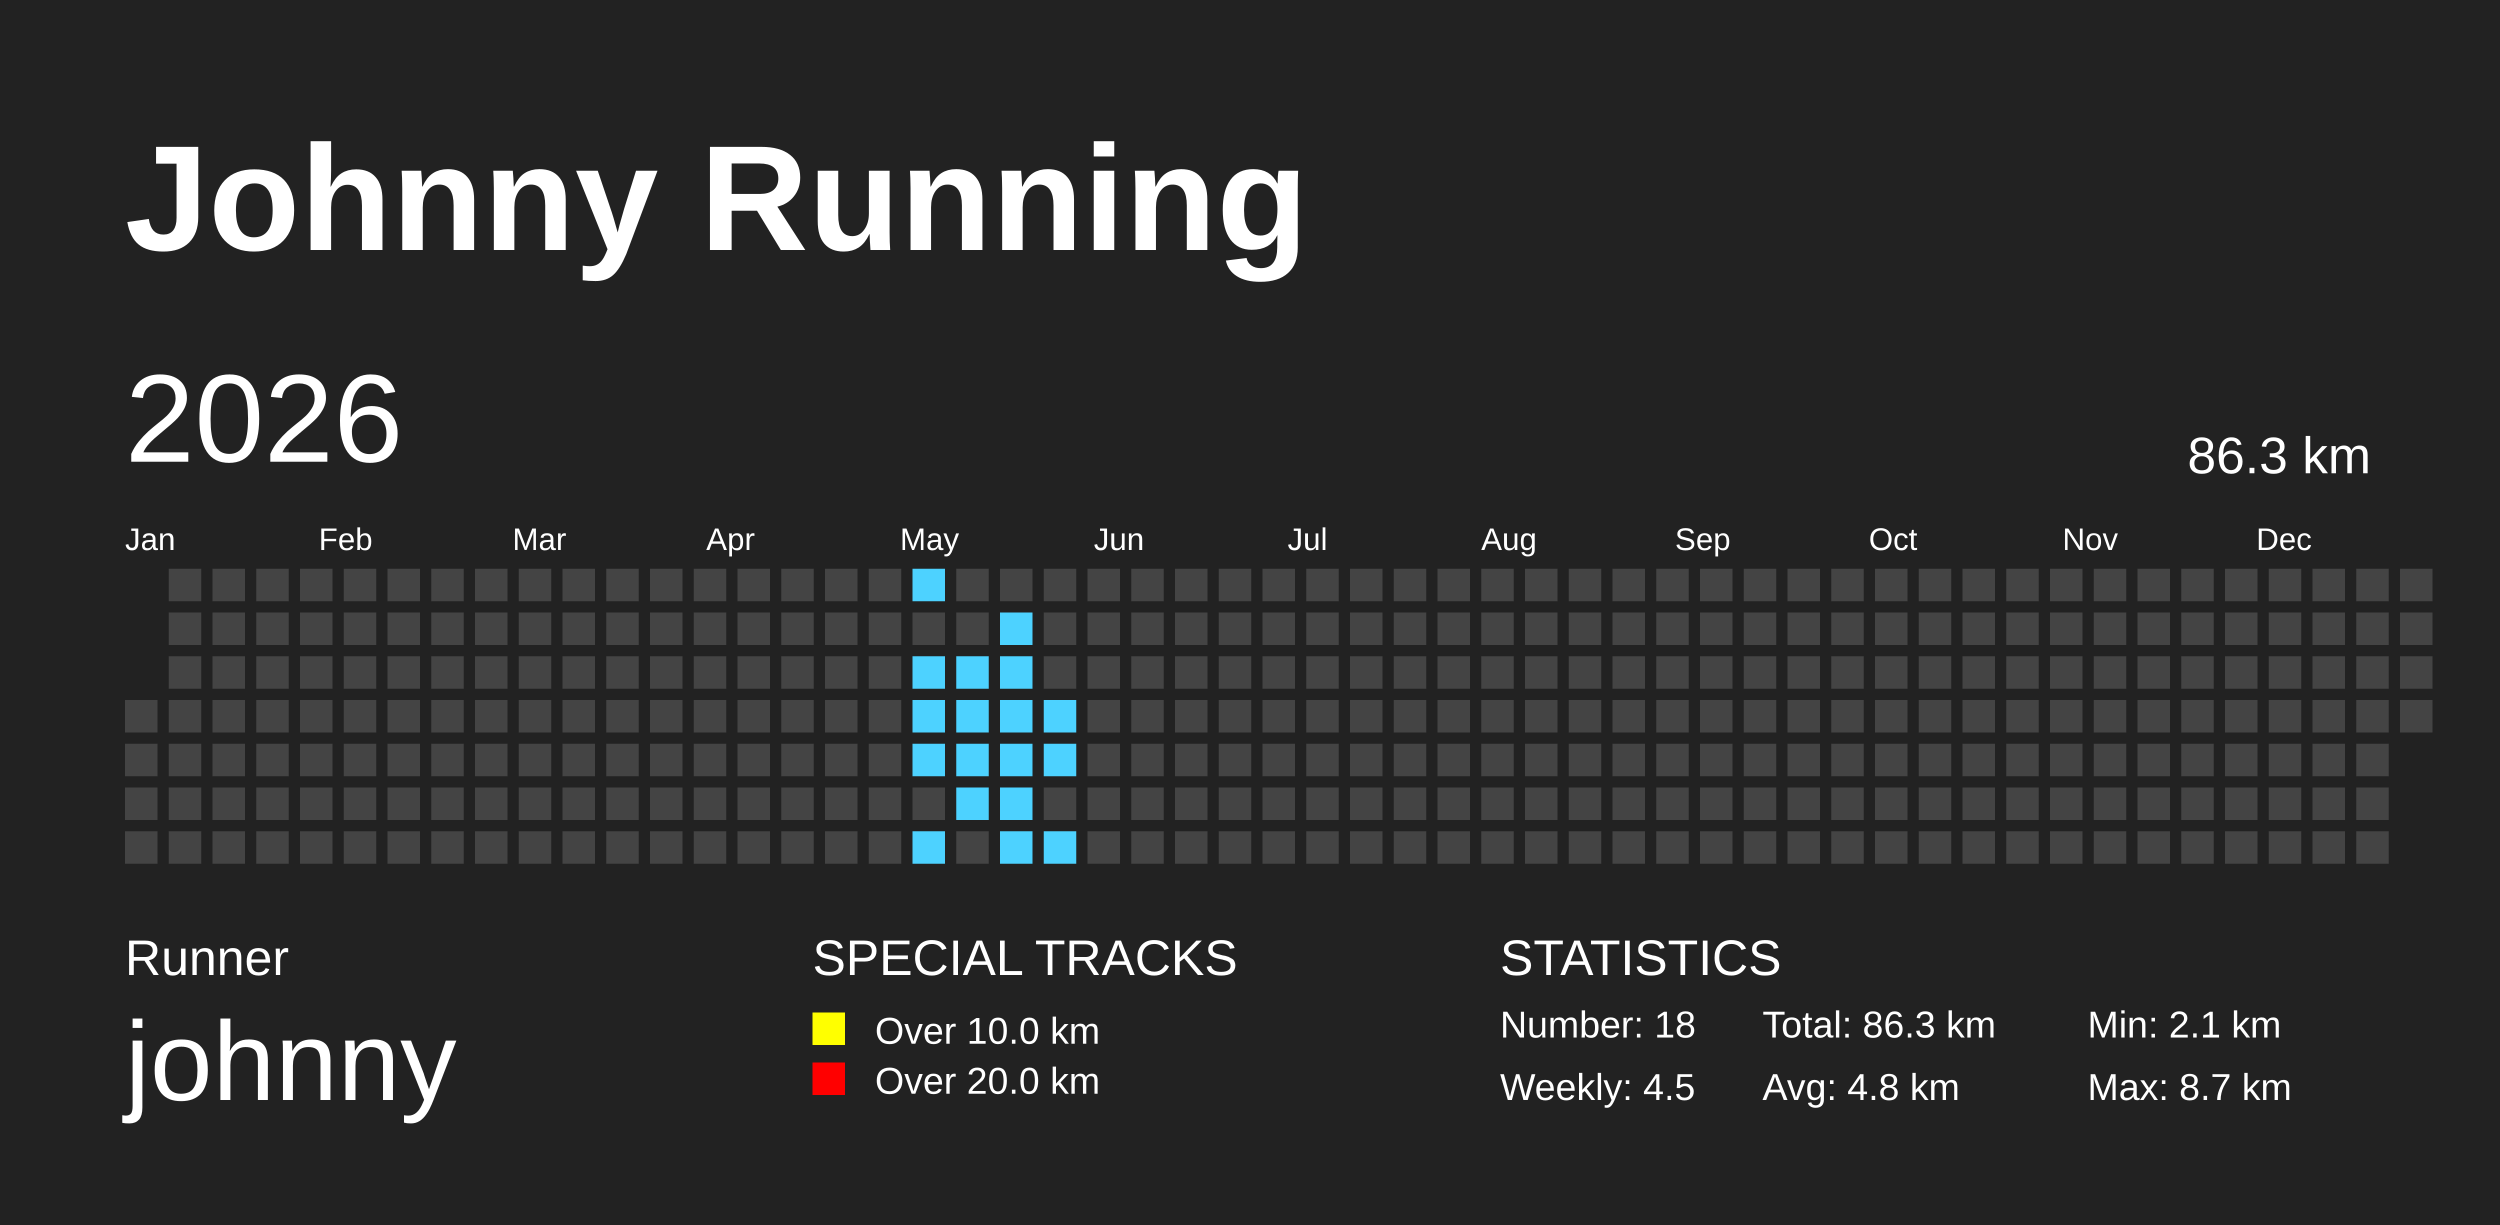
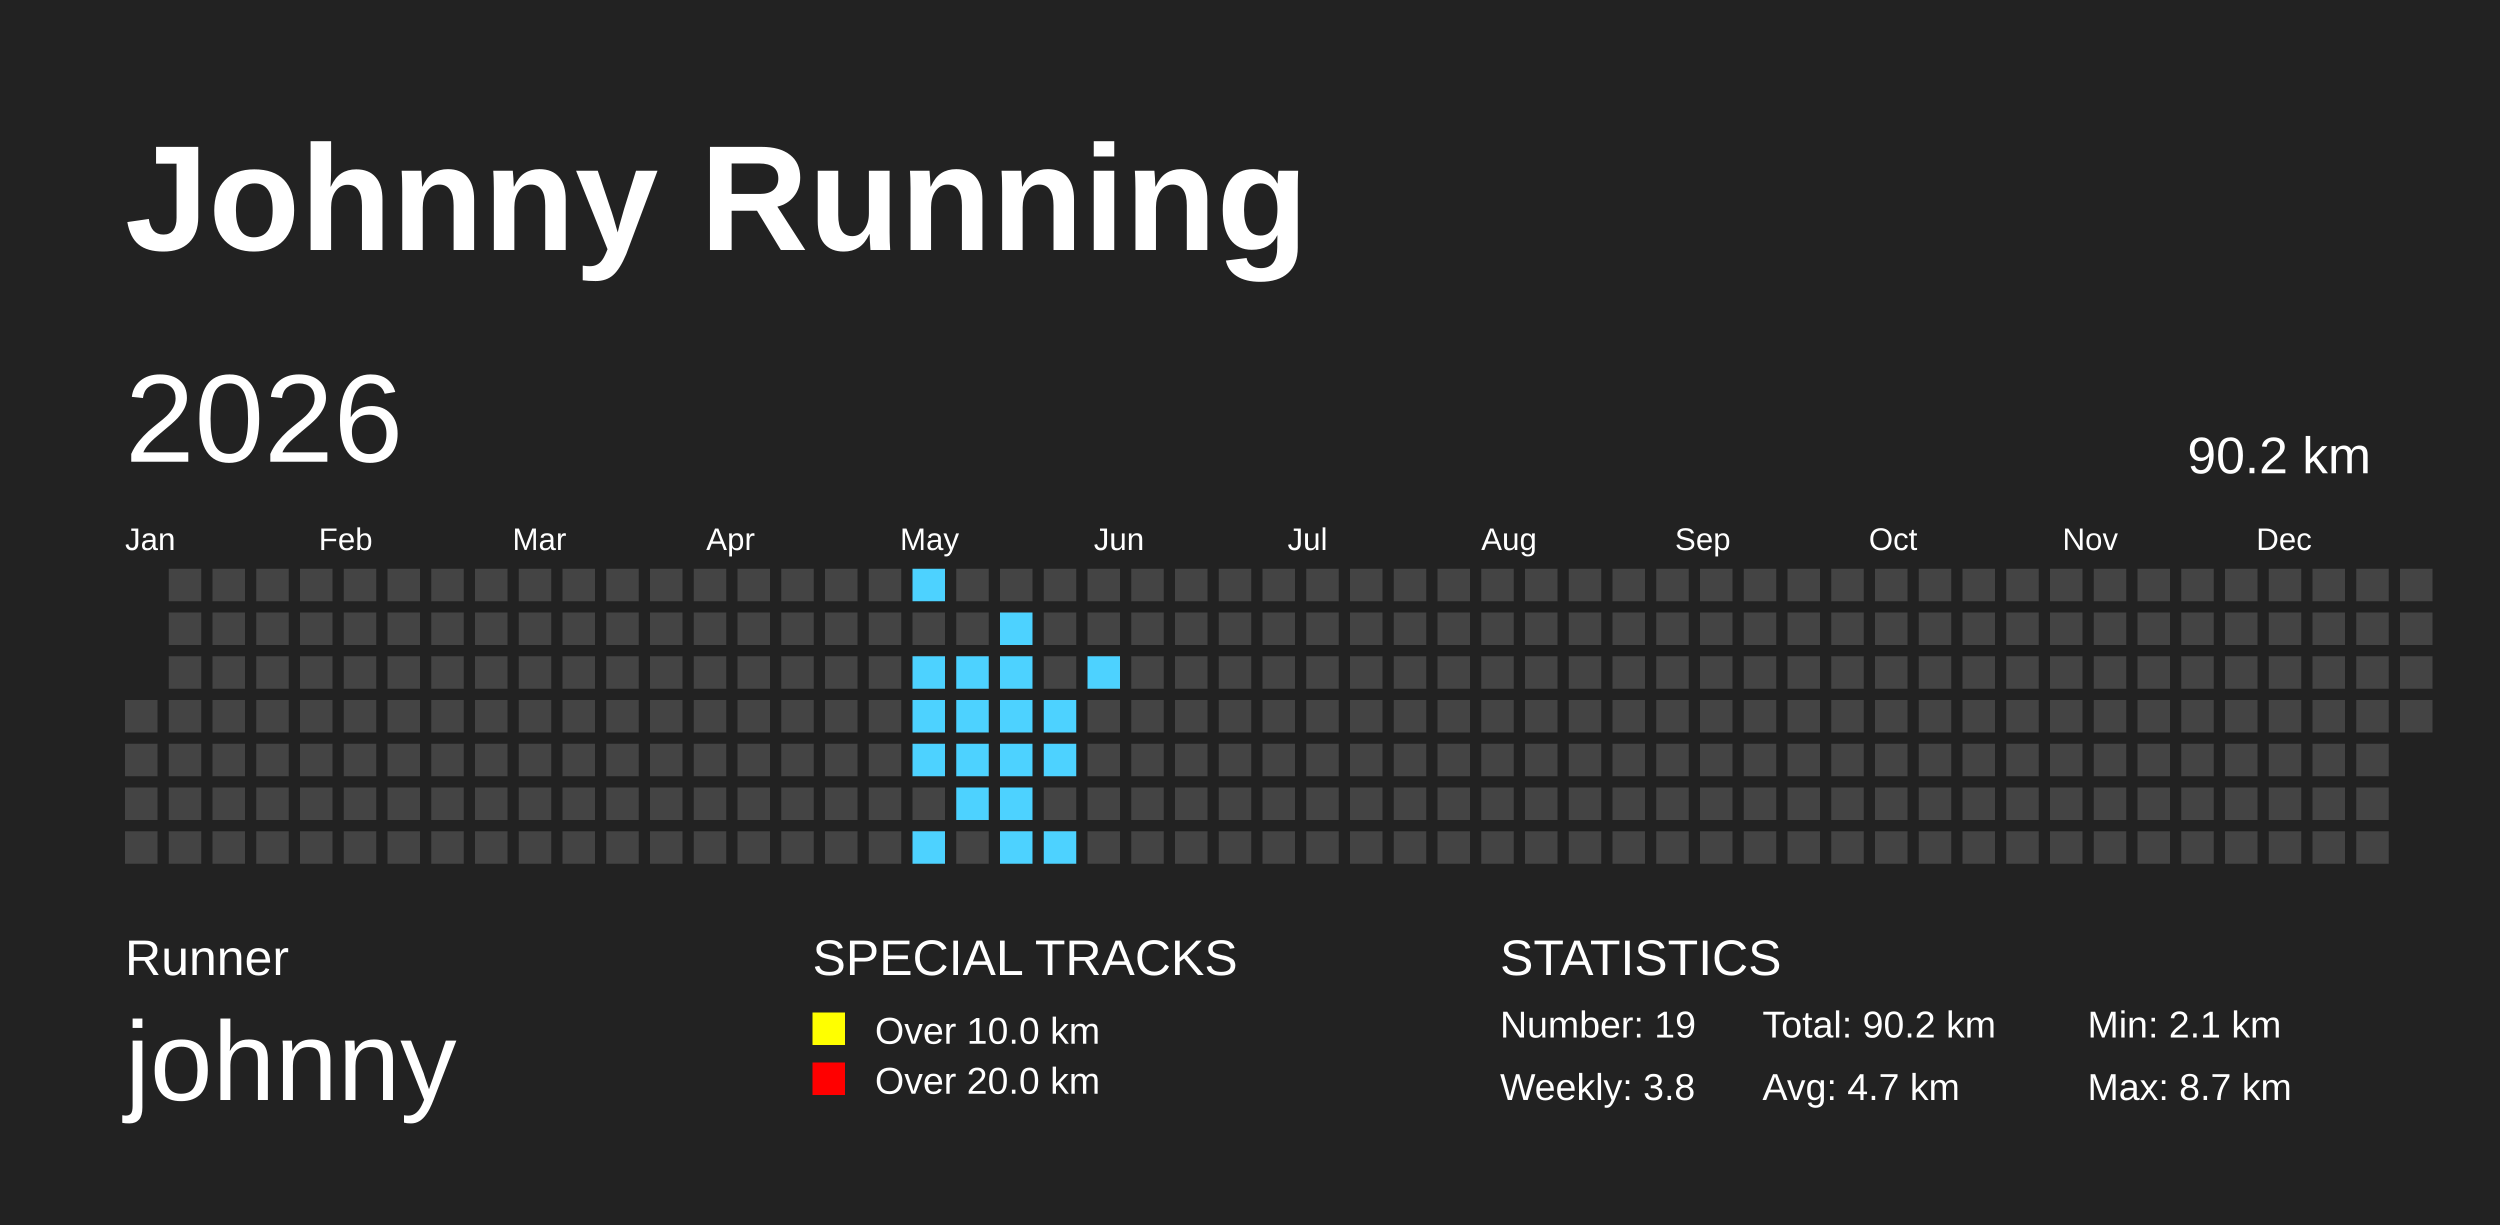
<svg xmlns="http://www.w3.org/2000/svg" baseProfile="full" height="98mm" version="1.1" viewBox="0,0,200,98" width="200mm">
  <defs>
    <pattern height="2" id="indoor-stripe" patternUnits="userSpaceOnUse" width="2">
      <line stroke="white" stroke-opacity="0.45" stroke-width="0.5" x1="0" x2="2" y1="2" y2="0" />
    </pattern>
  </defs>
  <rect fill="#222222" height="98" width="200" x="0" y="0" />
  <text fill="#FFFFFF" style="font-size:12px; font-family:Arial; font-weight:bold;" x="10" y="20">Johnny Running</text>
  <text fill="#FFFFFF" style="font-size:4px; font-family:Arial" x="10" y="78">Runner</text>
  <text fill="#FFFFFF" style="font-size:9px; font-family:Arial" x="10" y="88">johnny</text>
  <text fill="#FFFFFF" style="font-size:4px; font-family:Arial" x="65" y="78">SPECIAL TRACKS</text>
  <rect fill="yellow" height="2.6" width="2.6" x="65" y="81" />
  <text fill="#FFFFFF" style="font-size:3px; font-family:Arial" x="70" y="83.5">Over 10.0 km</text>
  <rect fill="red" height="2.6" width="2.6" x="65" y="85" />
  <text fill="#FFFFFF" style="font-size:3px; font-family:Arial" x="70" y="87.5">Over 20.0 km</text>
  <text fill="#FFFFFF" style="font-size:4px; font-family:Arial" x="120" y="78">STATISTICS</text>
-   <text fill="#FFFFFF" style="font-size:3px; font-family:Arial" x="120" y="83">Number: 18</text>
-   <text fill="#FFFFFF" style="font-size:3px; font-family:Arial" x="120" y="88">Weekly: 4.5</text>
-   <text fill="#FFFFFF" style="font-size:3px; font-family:Arial" x="141" y="83">Total: 86.3 km</text>
-   <text fill="#FFFFFF" style="font-size:3px; font-family:Arial" x="141" y="88">Avg: 4.8 km</text>
+   <text fill="#FFFFFF" style="font-size:3px; font-family:Arial" x="120" y="83">Number: 19</text>
+   <text fill="#FFFFFF" style="font-size:3px; font-family:Arial" x="120" y="88">Weekly: 3.8</text>
+   <text fill="#FFFFFF" style="font-size:3px; font-family:Arial" x="141" y="83">Total: 90.2 km</text>
+   <text fill="#FFFFFF" style="font-size:3px; font-family:Arial" x="141" y="88">Avg: 4.7 km</text>
  <text fill="#FFFFFF" style="font-size:3px; font-family:Arial" x="167" y="83">Min: 2.1 km</text>
  <text fill="#FFFFFF" style="font-size:3px; font-family:Arial" x="167" y="88">Max: 8.7 km</text>
  <text dominant-baseline="hanging" fill="#FFFFFF" style="font-size:10.0px; font-family:Arial;" x="10" y="30">2026</text>
-   <text dominant-baseline="hanging" fill="#FFFFFF" style="font-size:4.125px; font-family:Arial;" x="175" y="35">86.3 km</text>
+   <text dominant-baseline="hanging" fill="#FFFFFF" style="font-size:4.125px; font-family:Arial;" x="175" y="35">90.2 km</text>
  <text fill="#FFFFFF" style="font-size:2.5px; font-family:Arial" x="10.0" y="44">Jan</text>
  <text fill="#FFFFFF" style="font-size:2.5px; font-family:Arial" x="25.5" y="44">Feb</text>
  <text fill="#FFFFFF" style="font-size:2.5px; font-family:Arial" x="41.0" y="44">Mar</text>
  <text fill="#FFFFFF" style="font-size:2.5px; font-family:Arial" x="56.5" y="44">Apr</text>
  <text fill="#FFFFFF" style="font-size:2.5px; font-family:Arial" x="72.0" y="44">May</text>
  <text fill="#FFFFFF" style="font-size:2.5px; font-family:Arial" x="87.5" y="44">Jun</text>
  <text fill="#FFFFFF" style="font-size:2.5px; font-family:Arial" x="103.0" y="44">Jul</text>
  <text fill="#FFFFFF" style="font-size:2.5px; font-family:Arial" x="118.5" y="44">Aug</text>
  <text fill="#FFFFFF" style="font-size:2.5px; font-family:Arial" x="134.0" y="44">Sep</text>
  <text fill="#FFFFFF" style="font-size:2.5px; font-family:Arial" x="149.5" y="44">Oct</text>
  <text fill="#FFFFFF" style="font-size:2.5px; font-family:Arial" x="165.0" y="44">Nov</text>
  <text fill="#FFFFFF" style="font-size:2.5px; font-family:Arial" x="180.5" y="44">Dec</text>
  <rect fill="#444444" height="2.6" width="2.6" x="10.0" y="56.0" />
  <rect fill="#444444" height="2.6" width="2.6" x="10.0" y="59.5" />
  <rect fill="#444444" height="2.6" width="2.6" x="10.0" y="63.0" />
  <rect fill="#444444" height="2.6" width="2.6" x="10.0" y="66.5" />
  <rect fill="#444444" height="2.6" width="2.6" x="13.5" y="45.5" />
  <rect fill="#444444" height="2.6" width="2.6" x="13.5" y="49.0" />
  <rect fill="#444444" height="2.6" width="2.6" x="13.5" y="52.5" />
  <rect fill="#444444" height="2.6" width="2.6" x="13.5" y="56.0" />
  <rect fill="#444444" height="2.6" width="2.6" x="13.5" y="59.5" />
  <rect fill="#444444" height="2.6" width="2.6" x="13.5" y="63.0" />
  <rect fill="#444444" height="2.6" width="2.6" x="13.5" y="66.5" />
  <rect fill="#444444" height="2.6" width="2.6" x="17.0" y="45.5" />
  <rect fill="#444444" height="2.6" width="2.6" x="17.0" y="49.0" />
  <rect fill="#444444" height="2.6" width="2.6" x="17.0" y="52.5" />
  <rect fill="#444444" height="2.6" width="2.6" x="17.0" y="56.0" />
  <rect fill="#444444" height="2.6" width="2.6" x="17.0" y="59.5" />
  <rect fill="#444444" height="2.6" width="2.6" x="17.0" y="63.0" />
  <rect fill="#444444" height="2.6" width="2.6" x="17.0" y="66.5" />
  <rect fill="#444444" height="2.6" width="2.6" x="20.5" y="45.5" />
  <rect fill="#444444" height="2.6" width="2.6" x="20.5" y="49.0" />
  <rect fill="#444444" height="2.6" width="2.6" x="20.5" y="52.5" />
  <rect fill="#444444" height="2.6" width="2.6" x="20.5" y="56.0" />
  <rect fill="#444444" height="2.6" width="2.6" x="20.5" y="59.5" />
  <rect fill="#444444" height="2.6" width="2.6" x="20.5" y="63.0" />
  <rect fill="#444444" height="2.6" width="2.6" x="20.5" y="66.5" />
  <rect fill="#444444" height="2.6" width="2.6" x="24.0" y="45.5" />
  <rect fill="#444444" height="2.6" width="2.6" x="24.0" y="49.0" />
  <rect fill="#444444" height="2.6" width="2.6" x="24.0" y="52.5" />
  <rect fill="#444444" height="2.6" width="2.6" x="24.0" y="56.0" />
  <rect fill="#444444" height="2.6" width="2.6" x="24.0" y="59.5" />
  <rect fill="#444444" height="2.6" width="2.6" x="24.0" y="63.0" />
  <rect fill="#444444" height="2.6" width="2.6" x="24.0" y="66.5" />
  <rect fill="#444444" height="2.6" width="2.6" x="27.5" y="45.5" />
  <rect fill="#444444" height="2.6" width="2.6" x="27.5" y="49.0" />
  <rect fill="#444444" height="2.6" width="2.6" x="27.5" y="52.5" />
  <rect fill="#444444" height="2.6" width="2.6" x="27.5" y="56.0" />
  <rect fill="#444444" height="2.6" width="2.6" x="27.5" y="59.5" />
  <rect fill="#444444" height="2.6" width="2.6" x="27.5" y="63.0" />
  <rect fill="#444444" height="2.6" width="2.6" x="27.5" y="66.5" />
  <rect fill="#444444" height="2.6" width="2.6" x="31.0" y="45.5" />
  <rect fill="#444444" height="2.6" width="2.6" x="31.0" y="49.0" />
  <rect fill="#444444" height="2.6" width="2.6" x="31.0" y="52.5" />
  <rect fill="#444444" height="2.6" width="2.6" x="31.0" y="56.0" />
  <rect fill="#444444" height="2.6" width="2.6" x="31.0" y="59.5" />
  <rect fill="#444444" height="2.6" width="2.6" x="31.0" y="63.0" />
  <rect fill="#444444" height="2.6" width="2.6" x="31.0" y="66.5" />
  <rect fill="#444444" height="2.6" width="2.6" x="34.5" y="45.5" />
  <rect fill="#444444" height="2.6" width="2.6" x="34.5" y="49.0" />
  <rect fill="#444444" height="2.6" width="2.6" x="34.5" y="52.5" />
  <rect fill="#444444" height="2.6" width="2.6" x="34.5" y="56.0" />
  <rect fill="#444444" height="2.6" width="2.6" x="34.5" y="59.5" />
  <rect fill="#444444" height="2.6" width="2.6" x="34.5" y="63.0" />
  <rect fill="#444444" height="2.6" width="2.6" x="34.5" y="66.5" />
  <rect fill="#444444" height="2.6" width="2.6" x="38.0" y="45.5" />
  <rect fill="#444444" height="2.6" width="2.6" x="38.0" y="49.0" />
  <rect fill="#444444" height="2.6" width="2.6" x="38.0" y="52.5" />
  <rect fill="#444444" height="2.6" width="2.6" x="38.0" y="56.0" />
  <rect fill="#444444" height="2.6" width="2.6" x="38.0" y="59.5" />
  <rect fill="#444444" height="2.6" width="2.6" x="38.0" y="63.0" />
  <rect fill="#444444" height="2.6" width="2.6" x="38.0" y="66.5" />
  <rect fill="#444444" height="2.6" width="2.6" x="41.5" y="45.5" />
  <rect fill="#444444" height="2.6" width="2.6" x="41.5" y="49.0" />
  <rect fill="#444444" height="2.6" width="2.6" x="41.5" y="52.5" />
  <rect fill="#444444" height="2.6" width="2.6" x="41.5" y="56.0" />
  <rect fill="#444444" height="2.6" width="2.6" x="41.5" y="59.5" />
  <rect fill="#444444" height="2.6" width="2.6" x="41.5" y="63.0" />
  <rect fill="#444444" height="2.6" width="2.6" x="41.5" y="66.5" />
  <rect fill="#444444" height="2.6" width="2.6" x="45.0" y="45.5" />
  <rect fill="#444444" height="2.6" width="2.6" x="45.0" y="49.0" />
  <rect fill="#444444" height="2.6" width="2.6" x="45.0" y="52.5" />
  <rect fill="#444444" height="2.6" width="2.6" x="45.0" y="56.0" />
  <rect fill="#444444" height="2.6" width="2.6" x="45.0" y="59.5" />
  <rect fill="#444444" height="2.6" width="2.6" x="45.0" y="63.0" />
  <rect fill="#444444" height="2.6" width="2.6" x="45.0" y="66.5" />
  <rect fill="#444444" height="2.6" width="2.6" x="48.5" y="45.5" />
  <rect fill="#444444" height="2.6" width="2.6" x="48.5" y="49.0" />
  <rect fill="#444444" height="2.6" width="2.6" x="48.5" y="52.5" />
  <rect fill="#444444" height="2.6" width="2.6" x="48.5" y="56.0" />
  <rect fill="#444444" height="2.6" width="2.6" x="48.5" y="59.5" />
  <rect fill="#444444" height="2.6" width="2.6" x="48.5" y="63.0" />
  <rect fill="#444444" height="2.6" width="2.6" x="48.5" y="66.5" />
  <rect fill="#444444" height="2.6" width="2.6" x="52.0" y="45.5" />
  <rect fill="#444444" height="2.6" width="2.6" x="52.0" y="49.0" />
  <rect fill="#444444" height="2.6" width="2.6" x="52.0" y="52.5" />
  <rect fill="#444444" height="2.6" width="2.6" x="52.0" y="56.0" />
  <rect fill="#444444" height="2.6" width="2.6" x="52.0" y="59.5" />
  <rect fill="#444444" height="2.6" width="2.6" x="52.0" y="63.0" />
  <rect fill="#444444" height="2.6" width="2.6" x="52.0" y="66.5" />
  <rect fill="#444444" height="2.6" width="2.6" x="55.5" y="45.5" />
  <rect fill="#444444" height="2.6" width="2.6" x="55.5" y="49.0" />
  <rect fill="#444444" height="2.6" width="2.6" x="55.5" y="52.5" />
  <rect fill="#444444" height="2.6" width="2.6" x="55.5" y="56.0" />
  <rect fill="#444444" height="2.6" width="2.6" x="55.5" y="59.5" />
  <rect fill="#444444" height="2.6" width="2.6" x="55.5" y="63.0" />
  <rect fill="#444444" height="2.6" width="2.6" x="55.5" y="66.5" />
  <rect fill="#444444" height="2.6" width="2.6" x="59.0" y="45.5" />
  <rect fill="#444444" height="2.6" width="2.6" x="59.0" y="49.0" />
  <rect fill="#444444" height="2.6" width="2.6" x="59.0" y="52.5" />
  <rect fill="#444444" height="2.6" width="2.6" x="59.0" y="56.0" />
  <rect fill="#444444" height="2.6" width="2.6" x="59.0" y="59.5" />
  <rect fill="#444444" height="2.6" width="2.6" x="59.0" y="63.0" />
  <rect fill="#444444" height="2.6" width="2.6" x="59.0" y="66.5" />
  <rect fill="#444444" height="2.6" width="2.6" x="62.5" y="45.5" />
  <rect fill="#444444" height="2.6" width="2.6" x="62.5" y="49.0" />
  <rect fill="#444444" height="2.6" width="2.6" x="62.5" y="52.5" />
  <rect fill="#444444" height="2.6" width="2.6" x="62.5" y="56.0" />
  <rect fill="#444444" height="2.6" width="2.6" x="62.5" y="59.5" />
  <rect fill="#444444" height="2.6" width="2.6" x="62.5" y="63.0" />
  <rect fill="#444444" height="2.6" width="2.6" x="62.5" y="66.5" />
  <rect fill="#444444" height="2.6" width="2.6" x="66.0" y="45.5" />
  <rect fill="#444444" height="2.6" width="2.6" x="66.0" y="49.0" />
  <rect fill="#444444" height="2.6" width="2.6" x="66.0" y="52.5" />
  <rect fill="#444444" height="2.6" width="2.6" x="66.0" y="56.0" />
  <rect fill="#444444" height="2.6" width="2.6" x="66.0" y="59.5" />
  <rect fill="#444444" height="2.6" width="2.6" x="66.0" y="63.0" />
  <rect fill="#444444" height="2.6" width="2.6" x="66.0" y="66.5" />
  <rect fill="#444444" height="2.6" width="2.6" x="69.5" y="45.5" />
  <rect fill="#444444" height="2.6" width="2.6" x="69.5" y="49.0" />
  <rect fill="#444444" height="2.6" width="2.6" x="69.5" y="52.5" />
  <rect fill="#444444" height="2.6" width="2.6" x="69.5" y="56.0" />
  <rect fill="#444444" height="2.6" width="2.6" x="69.5" y="59.5" />
  <rect fill="#444444" height="2.6" width="2.6" x="69.5" y="63.0" />
  <rect fill="#444444" height="2.6" width="2.6" x="69.5" y="66.5" />
  <rect fill="#4DD2FF" height="2.6" width="2.6" x="73.0" y="45.5" />
  <rect fill="#444444" height="2.6" width="2.6" x="73.0" y="49.0" />
  <rect fill="#4DD2FF" height="2.6" width="2.6" x="73.0" y="52.5" />
  <rect fill="#4DD2FF" height="2.6" width="2.6" x="73.0" y="56.0" />
  <rect fill="#4DD2FF" height="2.6" width="2.6" x="73.0" y="59.5" />
  <rect fill="#444444" height="2.6" width="2.6" x="73.0" y="63.0" />
  <rect fill="#4DD2FF" height="2.6" width="2.6" x="73.0" y="66.5" />
  <rect fill="#444444" height="2.6" width="2.6" x="76.5" y="45.5" />
  <rect fill="#444444" height="2.6" width="2.6" x="76.5" y="49.0" />
  <rect fill="#4DD2FF" height="2.6" width="2.6" x="76.5" y="52.5" />
  <rect fill="#4DD2FF" height="2.6" width="2.6" x="76.5" y="56.0" />
  <rect fill="#4DD2FF" height="2.6" width="2.6" x="76.5" y="59.5" />
  <rect fill="#4DD2FF" height="2.6" width="2.6" x="76.5" y="63.0" />
  <rect fill="#444444" height="2.6" width="2.6" x="76.5" y="66.5" />
  <rect fill="#444444" height="2.6" width="2.6" x="80.0" y="45.5" />
  <rect fill="#4DD2FF" height="2.6" width="2.6" x="80.0" y="49.0" />
  <rect fill="#4DD2FF" height="2.6" width="2.6" x="80.0" y="52.5" />
  <rect fill="#4DD2FF" height="2.6" width="2.6" x="80.0" y="56.0" />
  <rect fill="#4DD2FF" height="2.6" width="2.6" x="80.0" y="59.5" />
  <rect fill="#4DD2FF" height="2.6" width="2.6" x="80.0" y="63.0" />
  <rect fill="#4DD2FF" height="2.6" width="2.6" x="80.0" y="66.5" />
  <rect fill="#444444" height="2.6" width="2.6" x="83.5" y="45.5" />
  <rect fill="#444444" height="2.6" width="2.6" x="83.5" y="49.0" />
  <rect fill="#444444" height="2.6" width="2.6" x="83.5" y="52.5" />
  <rect fill="#4DD2FF" height="2.6" width="2.6" x="83.5" y="56.0" />
  <rect fill="#4DD2FF" height="2.6" width="2.6" x="83.5" y="59.5" />
  <rect fill="#444444" height="2.6" width="2.6" x="83.5" y="63.0" />
  <rect fill="#4DD2FF" height="2.6" width="2.6" x="83.5" y="66.5" />
  <rect fill="#444444" height="2.6" width="2.6" x="87.0" y="45.5" />
  <rect fill="#444444" height="2.6" width="2.6" x="87.0" y="49.0" />
-   <rect fill="#444444" height="2.6" width="2.6" x="87.0" y="52.5" />
+   <rect fill="#4DD2FF" height="2.6" width="2.6" x="87.0" y="52.5" />
  <rect fill="#444444" height="2.6" width="2.6" x="87.0" y="56.0" />
  <rect fill="#444444" height="2.6" width="2.6" x="87.0" y="59.5" />
  <rect fill="#444444" height="2.6" width="2.6" x="87.0" y="63.0" />
  <rect fill="#444444" height="2.6" width="2.6" x="87.0" y="66.5" />
  <rect fill="#444444" height="2.6" width="2.6" x="90.5" y="45.5" />
  <rect fill="#444444" height="2.6" width="2.6" x="90.5" y="49.0" />
  <rect fill="#444444" height="2.6" width="2.6" x="90.5" y="52.5" />
  <rect fill="#444444" height="2.6" width="2.6" x="90.5" y="56.0" />
  <rect fill="#444444" height="2.6" width="2.6" x="90.5" y="59.5" />
  <rect fill="#444444" height="2.6" width="2.6" x="90.5" y="63.0" />
  <rect fill="#444444" height="2.6" width="2.6" x="90.5" y="66.5" />
  <rect fill="#444444" height="2.6" width="2.6" x="94.0" y="45.5" />
  <rect fill="#444444" height="2.6" width="2.6" x="94.0" y="49.0" />
  <rect fill="#444444" height="2.6" width="2.6" x="94.0" y="52.5" />
  <rect fill="#444444" height="2.6" width="2.6" x="94.0" y="56.0" />
  <rect fill="#444444" height="2.6" width="2.6" x="94.0" y="59.5" />
  <rect fill="#444444" height="2.6" width="2.6" x="94.0" y="63.0" />
  <rect fill="#444444" height="2.6" width="2.6" x="94.0" y="66.5" />
  <rect fill="#444444" height="2.6" width="2.6" x="97.5" y="45.5" />
  <rect fill="#444444" height="2.6" width="2.6" x="97.5" y="49.0" />
  <rect fill="#444444" height="2.6" width="2.6" x="97.5" y="52.5" />
  <rect fill="#444444" height="2.6" width="2.6" x="97.5" y="56.0" />
  <rect fill="#444444" height="2.6" width="2.6" x="97.5" y="59.5" />
  <rect fill="#444444" height="2.6" width="2.6" x="97.5" y="63.0" />
  <rect fill="#444444" height="2.6" width="2.6" x="97.5" y="66.5" />
  <rect fill="#444444" height="2.6" width="2.6" x="101.0" y="45.5" />
  <rect fill="#444444" height="2.6" width="2.6" x="101.0" y="49.0" />
  <rect fill="#444444" height="2.6" width="2.6" x="101.0" y="52.5" />
  <rect fill="#444444" height="2.6" width="2.6" x="101.0" y="56.0" />
  <rect fill="#444444" height="2.6" width="2.6" x="101.0" y="59.5" />
  <rect fill="#444444" height="2.6" width="2.6" x="101.0" y="63.0" />
  <rect fill="#444444" height="2.6" width="2.6" x="101.0" y="66.5" />
  <rect fill="#444444" height="2.6" width="2.6" x="104.5" y="45.5" />
  <rect fill="#444444" height="2.6" width="2.6" x="104.5" y="49.0" />
  <rect fill="#444444" height="2.6" width="2.6" x="104.5" y="52.5" />
  <rect fill="#444444" height="2.6" width="2.6" x="104.5" y="56.0" />
  <rect fill="#444444" height="2.6" width="2.6" x="104.5" y="59.5" />
  <rect fill="#444444" height="2.6" width="2.6" x="104.5" y="63.0" />
  <rect fill="#444444" height="2.6" width="2.6" x="104.5" y="66.5" />
  <rect fill="#444444" height="2.6" width="2.6" x="108.0" y="45.5" />
  <rect fill="#444444" height="2.6" width="2.6" x="108.0" y="49.0" />
  <rect fill="#444444" height="2.6" width="2.6" x="108.0" y="52.5" />
  <rect fill="#444444" height="2.6" width="2.6" x="108.0" y="56.0" />
  <rect fill="#444444" height="2.6" width="2.6" x="108.0" y="59.5" />
  <rect fill="#444444" height="2.6" width="2.6" x="108.0" y="63.0" />
  <rect fill="#444444" height="2.6" width="2.6" x="108.0" y="66.5" />
  <rect fill="#444444" height="2.6" width="2.6" x="111.5" y="45.5" />
  <rect fill="#444444" height="2.6" width="2.6" x="111.5" y="49.0" />
  <rect fill="#444444" height="2.6" width="2.6" x="111.5" y="52.5" />
  <rect fill="#444444" height="2.6" width="2.6" x="111.5" y="56.0" />
  <rect fill="#444444" height="2.6" width="2.6" x="111.5" y="59.5" />
  <rect fill="#444444" height="2.6" width="2.6" x="111.5" y="63.0" />
  <rect fill="#444444" height="2.6" width="2.6" x="111.5" y="66.5" />
  <rect fill="#444444" height="2.6" width="2.6" x="115.0" y="45.5" />
  <rect fill="#444444" height="2.6" width="2.6" x="115.0" y="49.0" />
  <rect fill="#444444" height="2.6" width="2.6" x="115.0" y="52.5" />
  <rect fill="#444444" height="2.6" width="2.6" x="115.0" y="56.0" />
  <rect fill="#444444" height="2.6" width="2.6" x="115.0" y="59.5" />
  <rect fill="#444444" height="2.6" width="2.6" x="115.0" y="63.0" />
  <rect fill="#444444" height="2.6" width="2.6" x="115.0" y="66.5" />
  <rect fill="#444444" height="2.6" width="2.6" x="118.5" y="45.5" />
  <rect fill="#444444" height="2.6" width="2.6" x="118.5" y="49.0" />
  <rect fill="#444444" height="2.6" width="2.6" x="118.5" y="52.5" />
  <rect fill="#444444" height="2.6" width="2.6" x="118.5" y="56.0" />
  <rect fill="#444444" height="2.6" width="2.6" x="118.5" y="59.5" />
  <rect fill="#444444" height="2.6" width="2.6" x="118.5" y="63.0" />
  <rect fill="#444444" height="2.6" width="2.6" x="118.5" y="66.5" />
  <rect fill="#444444" height="2.6" width="2.6" x="122.0" y="45.5" />
  <rect fill="#444444" height="2.6" width="2.6" x="122.0" y="49.0" />
  <rect fill="#444444" height="2.6" width="2.6" x="122.0" y="52.5" />
  <rect fill="#444444" height="2.6" width="2.6" x="122.0" y="56.0" />
  <rect fill="#444444" height="2.6" width="2.6" x="122.0" y="59.5" />
  <rect fill="#444444" height="2.6" width="2.6" x="122.0" y="63.0" />
  <rect fill="#444444" height="2.6" width="2.6" x="122.0" y="66.5" />
  <rect fill="#444444" height="2.6" width="2.6" x="125.5" y="45.5" />
  <rect fill="#444444" height="2.6" width="2.6" x="125.5" y="49.0" />
  <rect fill="#444444" height="2.6" width="2.6" x="125.5" y="52.5" />
  <rect fill="#444444" height="2.6" width="2.6" x="125.5" y="56.0" />
  <rect fill="#444444" height="2.6" width="2.6" x="125.5" y="59.5" />
  <rect fill="#444444" height="2.6" width="2.6" x="125.5" y="63.0" />
  <rect fill="#444444" height="2.6" width="2.6" x="125.5" y="66.5" />
  <rect fill="#444444" height="2.6" width="2.6" x="129.0" y="45.5" />
  <rect fill="#444444" height="2.6" width="2.6" x="129.0" y="49.0" />
  <rect fill="#444444" height="2.6" width="2.6" x="129.0" y="52.5" />
  <rect fill="#444444" height="2.6" width="2.6" x="129.0" y="56.0" />
  <rect fill="#444444" height="2.6" width="2.6" x="129.0" y="59.5" />
  <rect fill="#444444" height="2.6" width="2.6" x="129.0" y="63.0" />
  <rect fill="#444444" height="2.6" width="2.6" x="129.0" y="66.5" />
  <rect fill="#444444" height="2.6" width="2.6" x="132.5" y="45.5" />
  <rect fill="#444444" height="2.6" width="2.6" x="132.5" y="49.0" />
  <rect fill="#444444" height="2.6" width="2.6" x="132.5" y="52.5" />
  <rect fill="#444444" height="2.6" width="2.6" x="132.5" y="56.0" />
  <rect fill="#444444" height="2.6" width="2.6" x="132.5" y="59.5" />
  <rect fill="#444444" height="2.6" width="2.6" x="132.5" y="63.0" />
  <rect fill="#444444" height="2.6" width="2.6" x="132.5" y="66.5" />
  <rect fill="#444444" height="2.6" width="2.6" x="136.0" y="45.5" />
  <rect fill="#444444" height="2.6" width="2.6" x="136.0" y="49.0" />
  <rect fill="#444444" height="2.6" width="2.6" x="136.0" y="52.5" />
  <rect fill="#444444" height="2.6" width="2.6" x="136.0" y="56.0" />
  <rect fill="#444444" height="2.6" width="2.6" x="136.0" y="59.5" />
  <rect fill="#444444" height="2.6" width="2.6" x="136.0" y="63.0" />
  <rect fill="#444444" height="2.6" width="2.6" x="136.0" y="66.5" />
  <rect fill="#444444" height="2.6" width="2.6" x="139.5" y="45.5" />
  <rect fill="#444444" height="2.6" width="2.6" x="139.5" y="49.0" />
  <rect fill="#444444" height="2.6" width="2.6" x="139.5" y="52.5" />
  <rect fill="#444444" height="2.6" width="2.6" x="139.5" y="56.0" />
  <rect fill="#444444" height="2.6" width="2.6" x="139.5" y="59.5" />
  <rect fill="#444444" height="2.6" width="2.6" x="139.5" y="63.0" />
  <rect fill="#444444" height="2.6" width="2.6" x="139.5" y="66.5" />
  <rect fill="#444444" height="2.6" width="2.6" x="143.0" y="45.5" />
  <rect fill="#444444" height="2.6" width="2.6" x="143.0" y="49.0" />
  <rect fill="#444444" height="2.6" width="2.6" x="143.0" y="52.5" />
  <rect fill="#444444" height="2.6" width="2.6" x="143.0" y="56.0" />
  <rect fill="#444444" height="2.6" width="2.6" x="143.0" y="59.5" />
  <rect fill="#444444" height="2.6" width="2.6" x="143.0" y="63.0" />
  <rect fill="#444444" height="2.6" width="2.6" x="143.0" y="66.5" />
  <rect fill="#444444" height="2.6" width="2.6" x="146.5" y="45.5" />
  <rect fill="#444444" height="2.6" width="2.6" x="146.5" y="49.0" />
  <rect fill="#444444" height="2.6" width="2.6" x="146.5" y="52.5" />
  <rect fill="#444444" height="2.6" width="2.6" x="146.5" y="56.0" />
  <rect fill="#444444" height="2.6" width="2.6" x="146.5" y="59.5" />
  <rect fill="#444444" height="2.6" width="2.6" x="146.5" y="63.0" />
  <rect fill="#444444" height="2.6" width="2.6" x="146.5" y="66.5" />
  <rect fill="#444444" height="2.6" width="2.6" x="150.0" y="45.5" />
  <rect fill="#444444" height="2.6" width="2.6" x="150.0" y="49.0" />
  <rect fill="#444444" height="2.6" width="2.6" x="150.0" y="52.5" />
  <rect fill="#444444" height="2.6" width="2.6" x="150.0" y="56.0" />
  <rect fill="#444444" height="2.6" width="2.6" x="150.0" y="59.5" />
  <rect fill="#444444" height="2.6" width="2.6" x="150.0" y="63.0" />
  <rect fill="#444444" height="2.6" width="2.6" x="150.0" y="66.5" />
  <rect fill="#444444" height="2.6" width="2.6" x="153.5" y="45.5" />
  <rect fill="#444444" height="2.6" width="2.6" x="153.5" y="49.0" />
  <rect fill="#444444" height="2.6" width="2.6" x="153.5" y="52.5" />
  <rect fill="#444444" height="2.6" width="2.6" x="153.5" y="56.0" />
  <rect fill="#444444" height="2.6" width="2.6" x="153.5" y="59.5" />
  <rect fill="#444444" height="2.6" width="2.6" x="153.5" y="63.0" />
  <rect fill="#444444" height="2.6" width="2.6" x="153.5" y="66.5" />
  <rect fill="#444444" height="2.6" width="2.6" x="157.0" y="45.5" />
  <rect fill="#444444" height="2.6" width="2.6" x="157.0" y="49.0" />
  <rect fill="#444444" height="2.6" width="2.6" x="157.0" y="52.5" />
  <rect fill="#444444" height="2.6" width="2.6" x="157.0" y="56.0" />
  <rect fill="#444444" height="2.6" width="2.6" x="157.0" y="59.5" />
  <rect fill="#444444" height="2.6" width="2.6" x="157.0" y="63.0" />
  <rect fill="#444444" height="2.6" width="2.6" x="157.0" y="66.5" />
  <rect fill="#444444" height="2.6" width="2.6" x="160.5" y="45.5" />
  <rect fill="#444444" height="2.6" width="2.6" x="160.5" y="49.0" />
  <rect fill="#444444" height="2.6" width="2.6" x="160.5" y="52.5" />
  <rect fill="#444444" height="2.6" width="2.6" x="160.5" y="56.0" />
  <rect fill="#444444" height="2.6" width="2.6" x="160.5" y="59.5" />
  <rect fill="#444444" height="2.6" width="2.6" x="160.5" y="63.0" />
  <rect fill="#444444" height="2.6" width="2.6" x="160.5" y="66.5" />
  <rect fill="#444444" height="2.6" width="2.6" x="164.0" y="45.5" />
  <rect fill="#444444" height="2.6" width="2.6" x="164.0" y="49.0" />
  <rect fill="#444444" height="2.6" width="2.6" x="164.0" y="52.5" />
  <rect fill="#444444" height="2.6" width="2.6" x="164.0" y="56.0" />
  <rect fill="#444444" height="2.6" width="2.6" x="164.0" y="59.5" />
  <rect fill="#444444" height="2.6" width="2.6" x="164.0" y="63.0" />
  <rect fill="#444444" height="2.6" width="2.6" x="164.0" y="66.5" />
  <rect fill="#444444" height="2.6" width="2.6" x="167.5" y="45.5" />
  <rect fill="#444444" height="2.6" width="2.6" x="167.5" y="49.0" />
  <rect fill="#444444" height="2.6" width="2.6" x="167.5" y="52.5" />
  <rect fill="#444444" height="2.6" width="2.6" x="167.5" y="56.0" />
  <rect fill="#444444" height="2.6" width="2.6" x="167.5" y="59.5" />
  <rect fill="#444444" height="2.6" width="2.6" x="167.5" y="63.0" />
  <rect fill="#444444" height="2.6" width="2.6" x="167.5" y="66.5" />
  <rect fill="#444444" height="2.6" width="2.6" x="171.0" y="45.5" />
  <rect fill="#444444" height="2.6" width="2.6" x="171.0" y="49.0" />
  <rect fill="#444444" height="2.6" width="2.6" x="171.0" y="52.5" />
  <rect fill="#444444" height="2.6" width="2.6" x="171.0" y="56.0" />
  <rect fill="#444444" height="2.6" width="2.6" x="171.0" y="59.5" />
  <rect fill="#444444" height="2.6" width="2.6" x="171.0" y="63.0" />
  <rect fill="#444444" height="2.6" width="2.6" x="171.0" y="66.5" />
  <rect fill="#444444" height="2.6" width="2.6" x="174.5" y="45.5" />
  <rect fill="#444444" height="2.6" width="2.6" x="174.5" y="49.0" />
  <rect fill="#444444" height="2.6" width="2.6" x="174.5" y="52.5" />
  <rect fill="#444444" height="2.6" width="2.6" x="174.5" y="56.0" />
  <rect fill="#444444" height="2.6" width="2.6" x="174.5" y="59.5" />
  <rect fill="#444444" height="2.6" width="2.6" x="174.5" y="63.0" />
  <rect fill="#444444" height="2.6" width="2.6" x="174.5" y="66.5" />
  <rect fill="#444444" height="2.6" width="2.6" x="178.0" y="45.5" />
  <rect fill="#444444" height="2.6" width="2.6" x="178.0" y="49.0" />
  <rect fill="#444444" height="2.6" width="2.6" x="178.0" y="52.5" />
  <rect fill="#444444" height="2.6" width="2.6" x="178.0" y="56.0" />
  <rect fill="#444444" height="2.6" width="2.6" x="178.0" y="59.5" />
  <rect fill="#444444" height="2.6" width="2.6" x="178.0" y="63.0" />
  <rect fill="#444444" height="2.6" width="2.6" x="178.0" y="66.5" />
  <rect fill="#444444" height="2.6" width="2.6" x="181.5" y="45.5" />
  <rect fill="#444444" height="2.6" width="2.6" x="181.5" y="49.0" />
  <rect fill="#444444" height="2.6" width="2.6" x="181.5" y="52.5" />
  <rect fill="#444444" height="2.6" width="2.6" x="181.5" y="56.0" />
  <rect fill="#444444" height="2.6" width="2.6" x="181.5" y="59.5" />
  <rect fill="#444444" height="2.6" width="2.6" x="181.5" y="63.0" />
  <rect fill="#444444" height="2.6" width="2.6" x="181.5" y="66.5" />
  <rect fill="#444444" height="2.6" width="2.6" x="185.0" y="45.5" />
  <rect fill="#444444" height="2.6" width="2.6" x="185.0" y="49.0" />
  <rect fill="#444444" height="2.6" width="2.6" x="185.0" y="52.5" />
  <rect fill="#444444" height="2.6" width="2.6" x="185.0" y="56.0" />
  <rect fill="#444444" height="2.6" width="2.6" x="185.0" y="59.5" />
  <rect fill="#444444" height="2.6" width="2.6" x="185.0" y="63.0" />
  <rect fill="#444444" height="2.6" width="2.6" x="185.0" y="66.5" />
  <rect fill="#444444" height="2.6" width="2.6" x="188.5" y="45.5" />
  <rect fill="#444444" height="2.6" width="2.6" x="188.5" y="49.0" />
  <rect fill="#444444" height="2.6" width="2.6" x="188.5" y="52.5" />
  <rect fill="#444444" height="2.6" width="2.6" x="188.5" y="56.0" />
  <rect fill="#444444" height="2.6" width="2.6" x="188.5" y="59.5" />
  <rect fill="#444444" height="2.6" width="2.6" x="188.5" y="63.0" />
  <rect fill="#444444" height="2.6" width="2.6" x="188.5" y="66.5" />
  <rect fill="#444444" height="2.6" width="2.6" x="192.0" y="45.5" />
  <rect fill="#444444" height="2.6" width="2.6" x="192.0" y="49.0" />
  <rect fill="#444444" height="2.6" width="2.6" x="192.0" y="52.5" />
  <rect fill="#444444" height="2.6" width="2.6" x="192.0" y="56.0" />
</svg>
